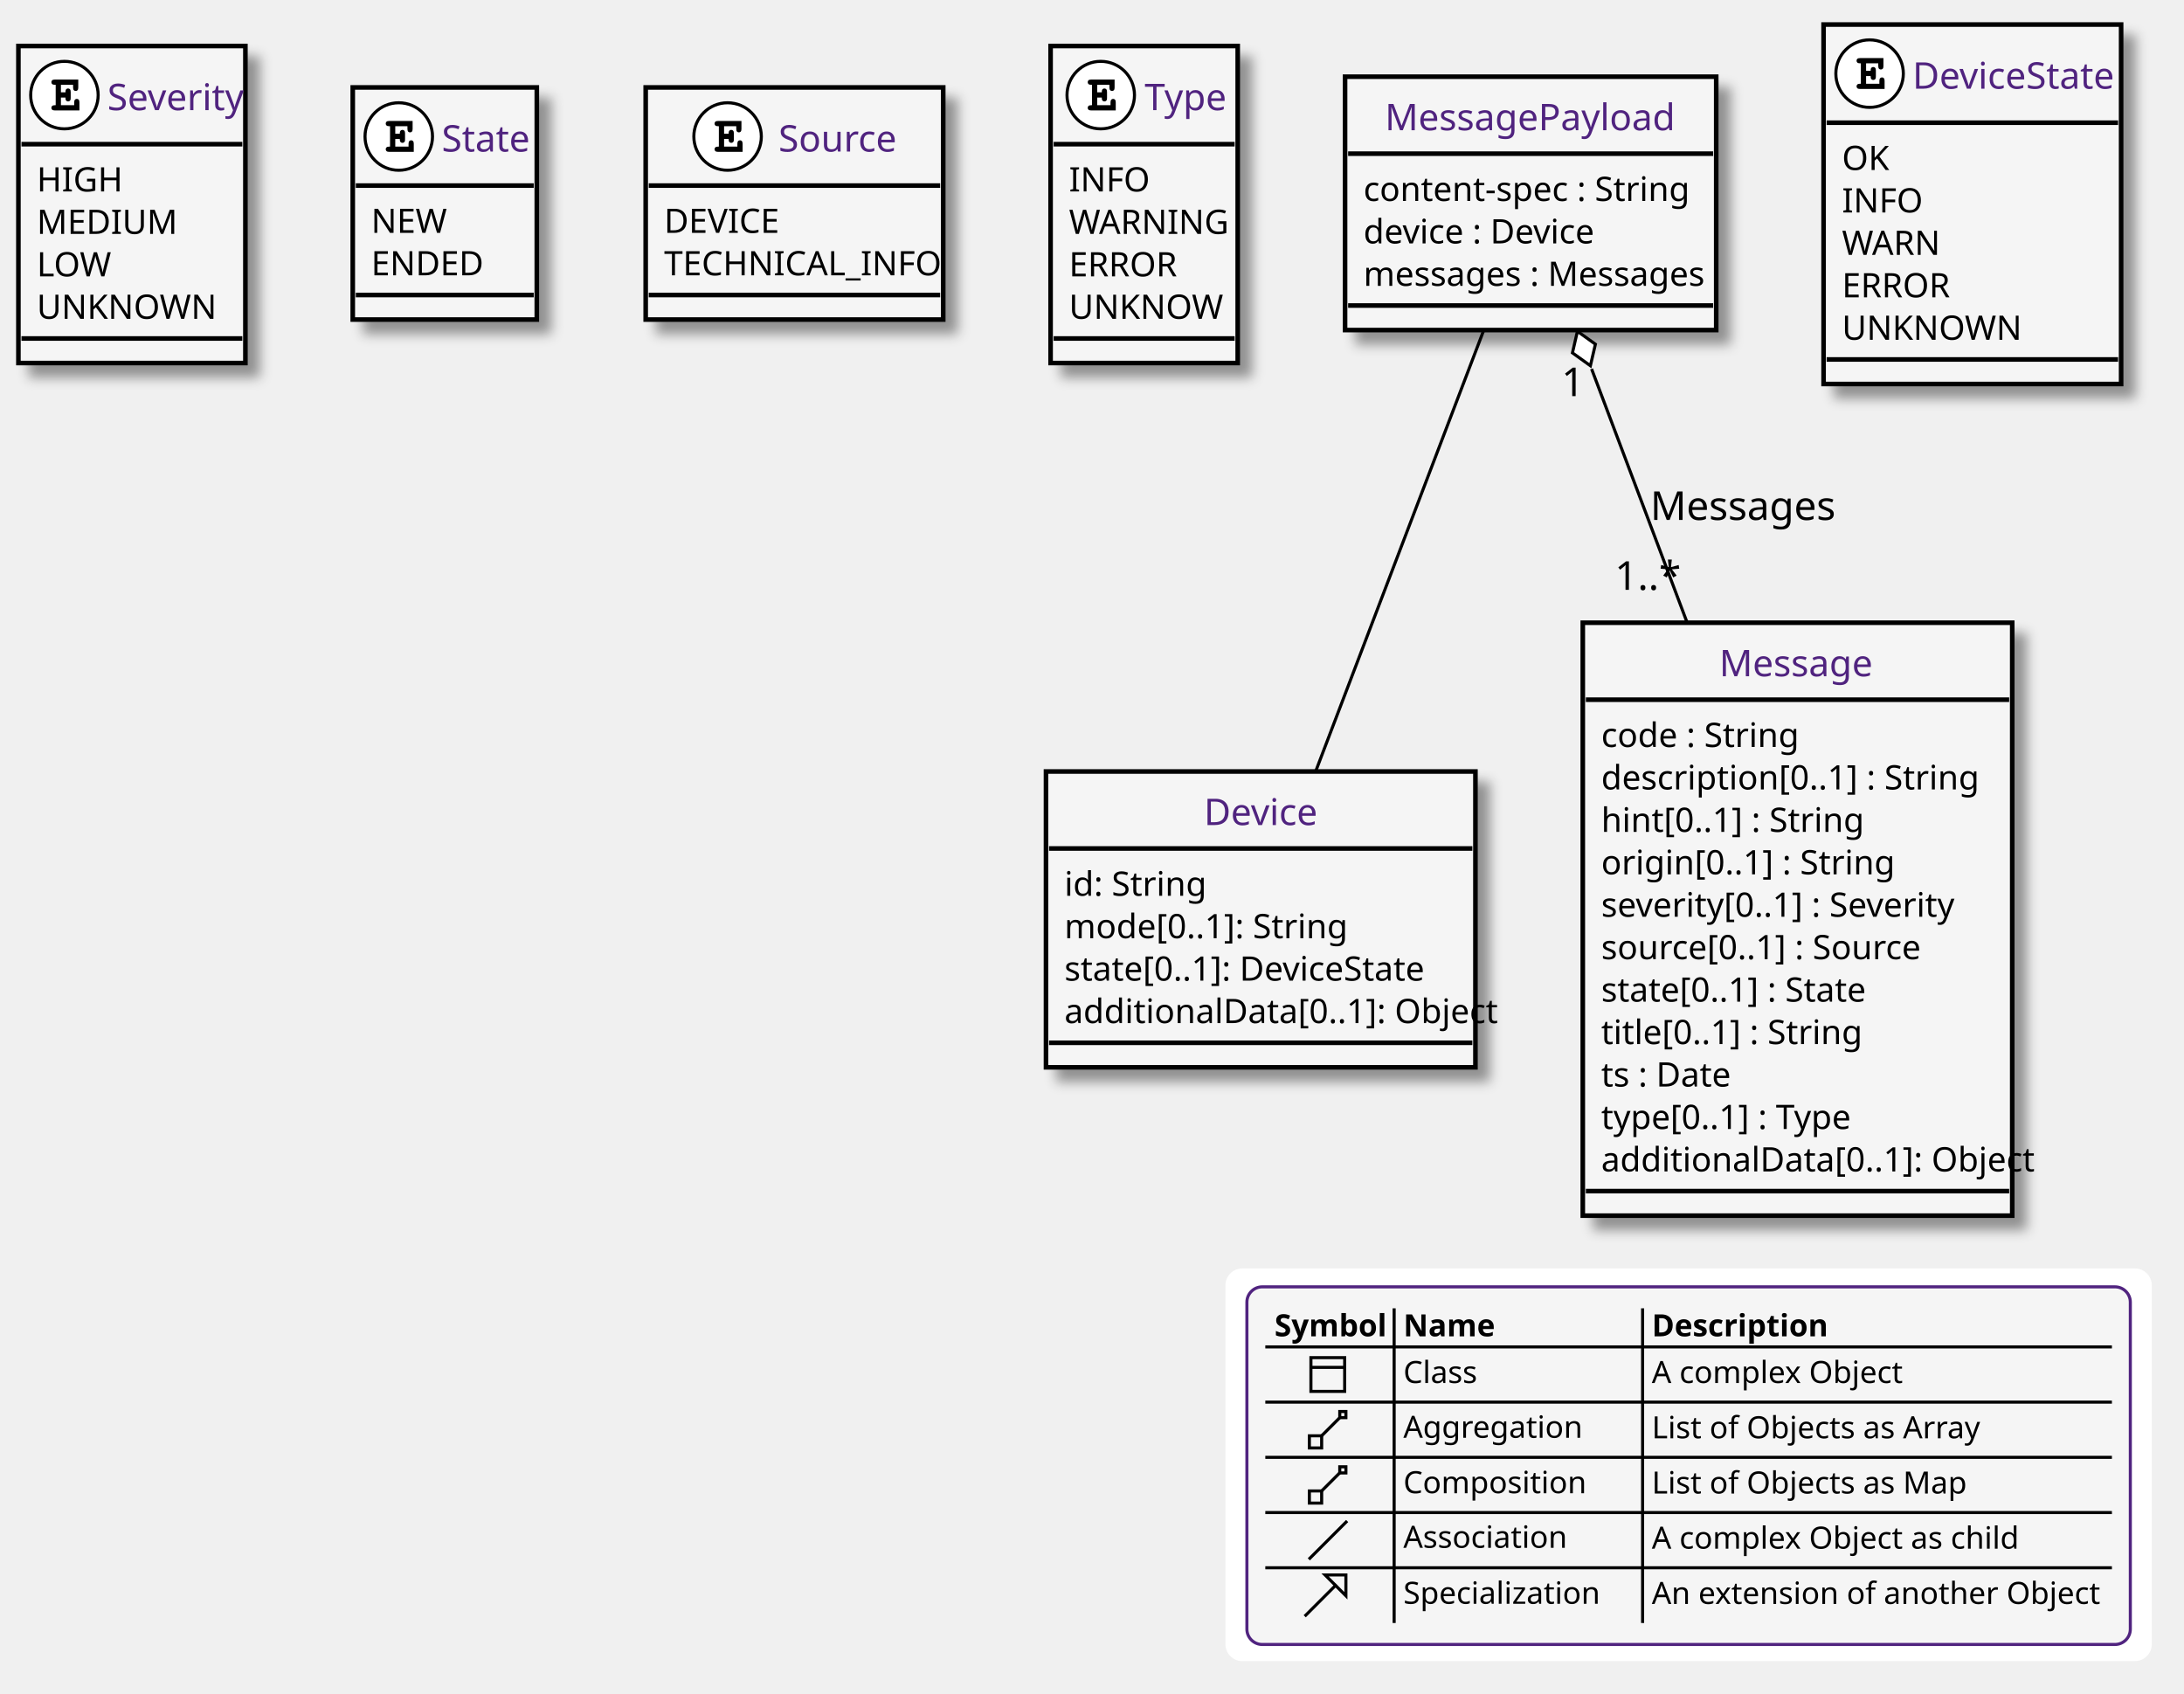
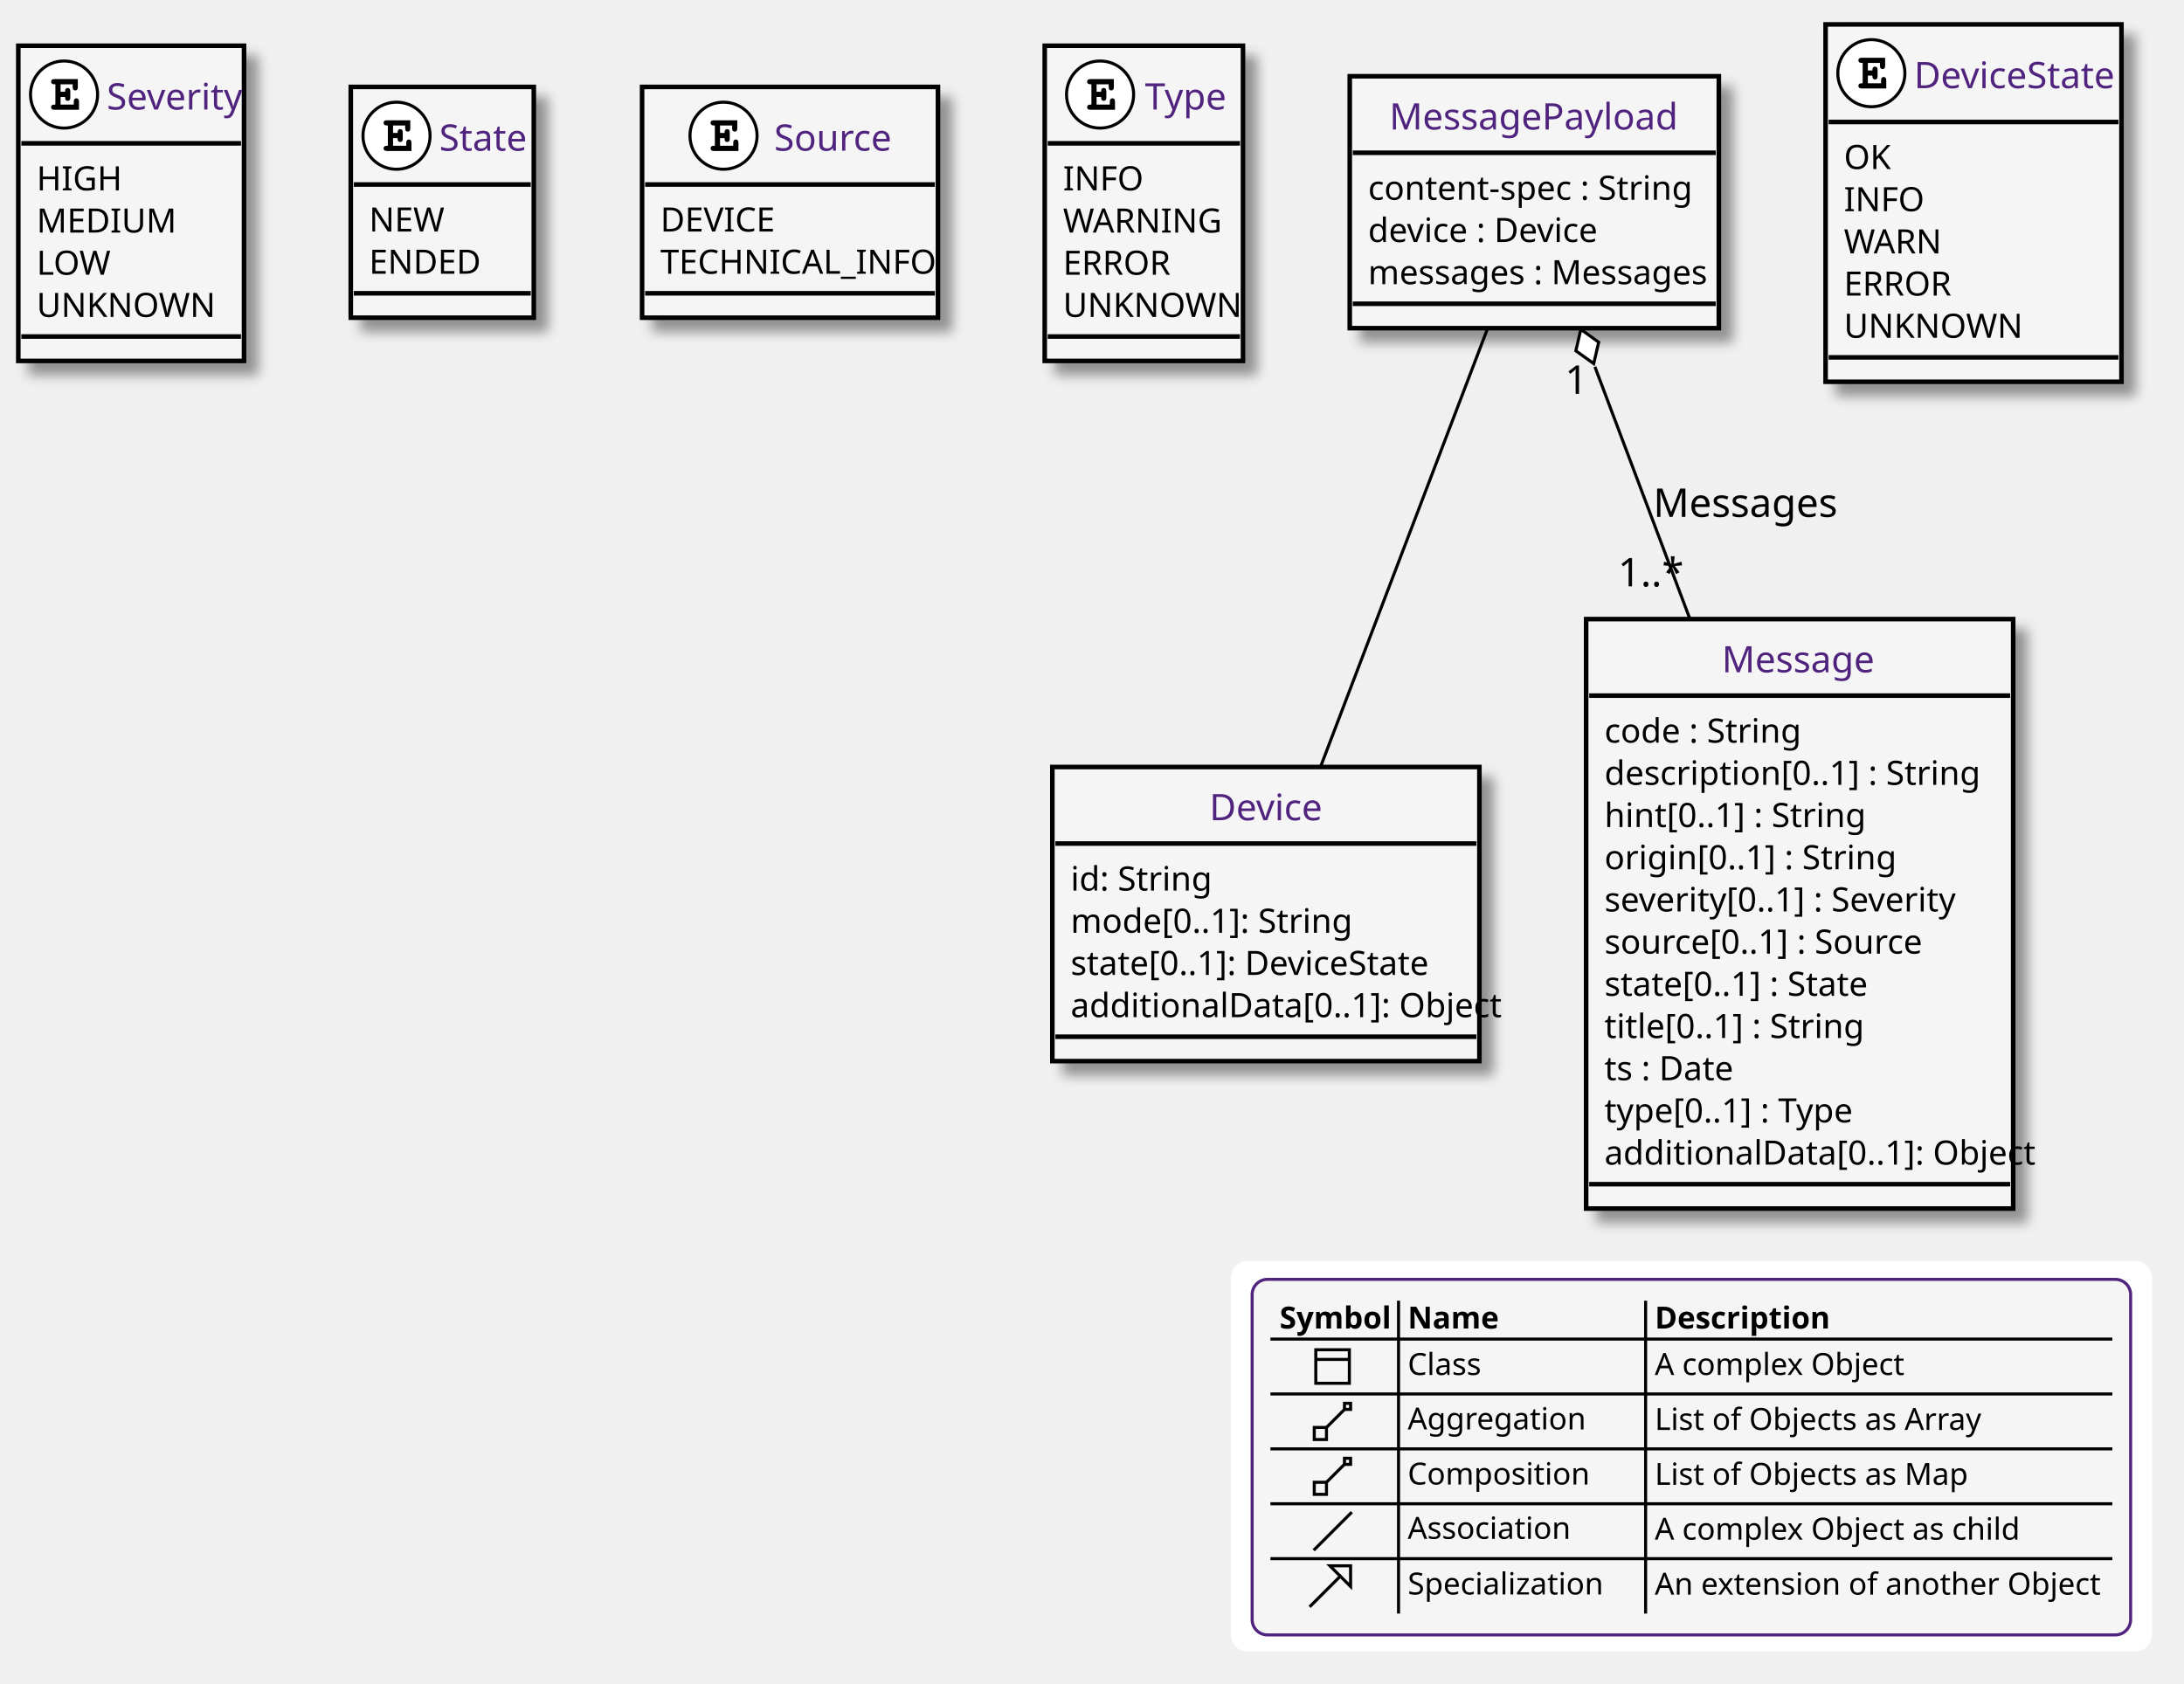
- <svg xmlns="http://www.w3.org/2000/svg" contentScriptType="application/ecmascript" contentStyleType="text/css" height="552px" preserveAspectRatio="none" style="width:712px;height:552px;" version="1.1" viewBox="0 0 712 552" width="712px" zoomAndPan="magnify">
+ <svg xmlns="http://www.w3.org/2000/svg" contentScriptType="application/ecmascript" contentStyleType="text/css" height="552px" preserveAspectRatio="none" style="width:716px;height:552px;" version="1.1" viewBox="0 0 716 552" width="716px" zoomAndPan="magnify">
  <defs>
-     <filter height="300%" id="f19v3ey3stxto6" width="300%" x="-1" y="-1">
+     <filter height="300%" id="favqp4oi5x2wy" width="300%" x="-1" y="-1">
      <feGaussianBlur result="blurOut" stdDeviation="2.0" />
      <feColorMatrix in="blurOut" result="blurOut2" type="matrix" values="0 0 0 0 0 0 0 0 0 0 0 0 0 0 0 0 0 0 .4 0" />
      <feOffset dx="4.0" dy="4.0" in="blurOut2" result="blurOut3" />
      <feBlend in="SourceGraphic" in2="blurOut3" mode="normal" />
    </filter>
  </defs>
  <g>
-     <rect fill="#F5F5F5" filter="url(#f19v3ey3stxto6)" height="96.438" id="Device" style="stroke: #000000; stroke-width: 1.5;" width="140" x="341" y="251.5" />
-     <text fill="#50237F" font-family="sans-serif" font-size="12" lengthAdjust="spacingAndGlyphs" textLength="37" x="392.5" y="268.957">Device</text>
-     <line style="stroke: #000000; stroke-width: 1.5;" x1="342" x2="480" y1="276.594" y2="276.594" />
-     <text fill="#000000" font-family="sans-serif" font-size="11" lengthAdjust="spacingAndGlyphs" textLength="42" x="347" y="292.013">id: String</text>
-     <text fill="#000000" font-family="sans-serif" font-size="11" lengthAdjust="spacingAndGlyphs" textLength="84" x="347" y="305.849">mode[0..1]: String</text>
-     <text fill="#000000" font-family="sans-serif" font-size="11" lengthAdjust="spacingAndGlyphs" textLength="112" x="347" y="319.685">state[0..1]: DeviceState</text>
-     <text fill="#000000" font-family="sans-serif" font-size="11" lengthAdjust="spacingAndGlyphs" textLength="128" x="347" y="333.521">additionalData[0..1]: Object</text>
-     <line style="stroke: #000000; stroke-width: 1.5;" x1="342" x2="480" y1="339.938" y2="339.938" />
-     <rect fill="#F5F5F5" filter="url(#f19v3ey3stxto6)" height="117.18" id="DeviceState" style="stroke: #000000; stroke-width: 1.5;" width="97" x="594.5" y="8" />
-     <ellipse cx="609.5" cy="24" fill="#FFFFFF" rx="11" ry="11" style="stroke: #000000; stroke-width: 1.0;" />
-     <path d="M608.359,24.797 L608.359,27.297 L612.688,27.297 L612.688,26.375 Q612.688,25.766 612.93,25.5 Q613.172,25.234 613.547,25.234 Q613.922,25.234 614.156,25.5 Q614.391,25.766 614.391,26.375 L614.391,29 L606.391,29 Q605.766,29 605.508,28.766 Q605.25,28.531 605.25,28.141 Q605.25,27.766 605.516,27.531 Q605.781,27.297 606.391,27.297 L606.656,27.297 L606.656,20.641 L606.391,20.641 Q605.766,20.641 605.508,20.406 Q605.25,20.172 605.25,19.781 Q605.25,19.406 605.508,19.172 Q605.766,18.938 606.391,18.938 L614.016,18.938 L614.016,21.531 Q614.016,22.141 613.789,22.398 Q613.562,22.656 613.172,22.656 Q612.797,22.656 612.562,22.398 Q612.328,22.141 612.328,21.531 L612.328,20.641 L608.359,20.641 L608.359,23.094 L609.844,23.094 Q609.844,22.438 609.969,22.25 Q610.234,21.844 610.703,21.844 Q611.078,21.844 611.312,22.102 Q611.547,22.359 611.547,22.969 L611.547,24.938 Q611.547,25.484 611.422,25.672 Q611.156,26.062 610.703,26.062 Q610.234,26.062 609.969,25.656 Q609.844,25.469 609.844,24.797 L608.359,24.797 Z " />
-     <text fill="#50237F" font-family="sans-serif" font-size="12" lengthAdjust="spacingAndGlyphs" textLength="65" x="623.5" y="28.91">DeviceState</text>
-     <line style="stroke: #000000; stroke-width: 1.5;" x1="595.5" x2="690.5" y1="40" y2="40" />
-     <text fill="#000000" font-family="sans-serif" font-size="11" lengthAdjust="spacingAndGlyphs" textLength="15" x="600.5" y="55.419">OK</text>
-     <text fill="#000000" font-family="sans-serif" font-size="11" lengthAdjust="spacingAndGlyphs" textLength="23" x="600.5" y="69.255">INFO</text>
-     <text fill="#000000" font-family="sans-serif" font-size="11" lengthAdjust="spacingAndGlyphs" textLength="32" x="600.5" y="83.091">WARN</text>
-     <text fill="#000000" font-family="sans-serif" font-size="11" lengthAdjust="spacingAndGlyphs" textLength="35" x="600.5" y="96.927">ERROR</text>
-     <text fill="#000000" font-family="sans-serif" font-size="11" lengthAdjust="spacingAndGlyphs" textLength="53" x="600.5" y="110.763">UNKNOWN</text>
-     <line style="stroke: #000000; stroke-width: 1.5;" x1="595.5" x2="690.5" y1="117.18" y2="117.18" />
-     <rect fill="#F5F5F5" filter="url(#f19v3ey3stxto6)" height="82.602" id="MessagePayload" style="stroke: #000000; stroke-width: 1.5;" width="121" x="438.5" y="25" />
-     <text fill="#50237F" font-family="sans-serif" font-size="12" lengthAdjust="spacingAndGlyphs" textLength="95" x="451.5" y="42.457">MessagePayload</text>
-     <line style="stroke: #000000; stroke-width: 1.5;" x1="439.5" x2="558.5" y1="50.094" y2="50.094" />
-     <text fill="#000000" font-family="sans-serif" font-size="11" lengthAdjust="spacingAndGlyphs" textLength="101" x="444.5" y="65.513">content-spec : String</text>
-     <text fill="#000000" font-family="sans-serif" font-size="11" lengthAdjust="spacingAndGlyphs" textLength="74" x="444.5" y="79.349">device : Device</text>
-     <text fill="#000000" font-family="sans-serif" font-size="11" lengthAdjust="spacingAndGlyphs" textLength="109" x="444.5" y="93.185">messages : Messages</text>
-     <line style="stroke: #000000; stroke-width: 1.5;" x1="439.5" x2="558.5" y1="99.602" y2="99.602" />
-     <rect fill="#F5F5F5" filter="url(#f19v3ey3stxto6)" height="193.289" id="Message" style="stroke: #000000; stroke-width: 1.5;" width="140" x="516" y="203" />
-     <text fill="#50237F" font-family="sans-serif" font-size="12" lengthAdjust="spacingAndGlyphs" textLength="51" x="560.5" y="220.457">Message</text>
-     <line style="stroke: #000000; stroke-width: 1.5;" x1="517" x2="655" y1="228.094" y2="228.094" />
-     <text fill="#000000" font-family="sans-serif" font-size="11" lengthAdjust="spacingAndGlyphs" textLength="61" x="522" y="243.513">code : String</text>
-     <text fill="#000000" font-family="sans-serif" font-size="11" lengthAdjust="spacingAndGlyphs" textLength="114" x="522" y="257.349">description[0..1] : String</text>
-     <text fill="#000000" font-family="sans-serif" font-size="11" lengthAdjust="spacingAndGlyphs" textLength="78" x="522" y="271.185">hint[0..1] : String</text>
-     <text fill="#000000" font-family="sans-serif" font-size="11" lengthAdjust="spacingAndGlyphs" textLength="87" x="522" y="285.021">origin[0..1] : String</text>
-     <text fill="#000000" font-family="sans-serif" font-size="11" lengthAdjust="spacingAndGlyphs" textLength="112" x="522" y="298.856">severity[0..1] : Severity</text>
-     <text fill="#000000" font-family="sans-serif" font-size="11" lengthAdjust="spacingAndGlyphs" textLength="102" x="522" y="312.692">source[0..1] : Source</text>
-     <text fill="#000000" font-family="sans-serif" font-size="11" lengthAdjust="spacingAndGlyphs" textLength="82" x="522" y="326.528">state[0..1] : State</text>
-     <text fill="#000000" font-family="sans-serif" font-size="11" lengthAdjust="spacingAndGlyphs" textLength="77" x="522" y="340.364">title[0..1] : String</text>
-     <text fill="#000000" font-family="sans-serif" font-size="11" lengthAdjust="spacingAndGlyphs" textLength="40" x="522" y="354.2">ts : Date</text>
-     <text fill="#000000" font-family="sans-serif" font-size="11" lengthAdjust="spacingAndGlyphs" textLength="78" x="522" y="368.036">type[0..1] : Type</text>
-     <text fill="#000000" font-family="sans-serif" font-size="11" lengthAdjust="spacingAndGlyphs" textLength="128" x="522" y="381.872">additionalData[0..1]: Object</text>
-     <line style="stroke: #000000; stroke-width: 1.5;" x1="517" x2="655" y1="388.289" y2="388.289" />
-     <rect fill="#F5F5F5" filter="url(#f19v3ey3stxto6)" height="103.344" id="Severity" style="stroke: #000000; stroke-width: 1.5;" width="74" x="6" y="15" />
+     <rect fill="#F5F5F5" filter="url(#favqp4oi5x2wy)" height="96.438" id="Device" style="stroke: #000000; stroke-width: 1.5;" width="140" x="345" y="251.5" />
+     <text fill="#50237F" font-family="sans-serif" font-size="12" lengthAdjust="spacingAndGlyphs" textLength="37" x="396.5" y="268.957">Device</text>
+     <line style="stroke: #000000; stroke-width: 1.5;" x1="346" x2="484" y1="276.594" y2="276.594" />
+     <text fill="#000000" font-family="sans-serif" font-size="11" lengthAdjust="spacingAndGlyphs" textLength="42" x="351" y="292.013">id: String</text>
+     <text fill="#000000" font-family="sans-serif" font-size="11" lengthAdjust="spacingAndGlyphs" textLength="84" x="351" y="305.849">mode[0..1]: String</text>
+     <text fill="#000000" font-family="sans-serif" font-size="11" lengthAdjust="spacingAndGlyphs" textLength="112" x="351" y="319.685">state[0..1]: DeviceState</text>
+     <text fill="#000000" font-family="sans-serif" font-size="11" lengthAdjust="spacingAndGlyphs" textLength="128" x="351" y="333.521">additionalData[0..1]: Object</text>
+     <line style="stroke: #000000; stroke-width: 1.5;" x1="346" x2="484" y1="339.938" y2="339.938" />
+     <rect fill="#F5F5F5" filter="url(#favqp4oi5x2wy)" height="117.18" id="DeviceState" style="stroke: #000000; stroke-width: 1.5;" width="97" x="598.5" y="8" />
+     <ellipse cx="613.5" cy="24" fill="#FFFFFF" rx="11" ry="11" style="stroke: #000000; stroke-width: 1.0;" />
+     <path d="M612.359,24.797 L612.359,27.297 L616.688,27.297 L616.688,26.375 Q616.688,25.766 616.93,25.5 Q617.172,25.234 617.547,25.234 Q617.922,25.234 618.156,25.5 Q618.391,25.766 618.391,26.375 L618.391,29 L610.391,29 Q609.766,29 609.508,28.766 Q609.25,28.531 609.25,28.141 Q609.25,27.766 609.516,27.531 Q609.781,27.297 610.391,27.297 L610.656,27.297 L610.656,20.641 L610.391,20.641 Q609.766,20.641 609.508,20.406 Q609.25,20.172 609.25,19.781 Q609.25,19.406 609.508,19.172 Q609.766,18.938 610.391,18.938 L618.016,18.938 L618.016,21.531 Q618.016,22.141 617.789,22.398 Q617.562,22.656 617.172,22.656 Q616.797,22.656 616.562,22.398 Q616.328,22.141 616.328,21.531 L616.328,20.641 L612.359,20.641 L612.359,23.094 L613.844,23.094 Q613.844,22.438 613.969,22.25 Q614.234,21.844 614.703,21.844 Q615.078,21.844 615.312,22.102 Q615.547,22.359 615.547,22.969 L615.547,24.938 Q615.547,25.484 615.422,25.672 Q615.156,26.062 614.703,26.062 Q614.234,26.062 613.969,25.656 Q613.844,25.469 613.844,24.797 L612.359,24.797 Z " />
+     <text fill="#50237F" font-family="sans-serif" font-size="12" lengthAdjust="spacingAndGlyphs" textLength="65" x="627.5" y="28.91">DeviceState</text>
+     <line style="stroke: #000000; stroke-width: 1.5;" x1="599.5" x2="694.5" y1="40" y2="40" />
+     <text fill="#000000" font-family="sans-serif" font-size="11" lengthAdjust="spacingAndGlyphs" textLength="15" x="604.5" y="55.419">OK</text>
+     <text fill="#000000" font-family="sans-serif" font-size="11" lengthAdjust="spacingAndGlyphs" textLength="23" x="604.5" y="69.255">INFO</text>
+     <text fill="#000000" font-family="sans-serif" font-size="11" lengthAdjust="spacingAndGlyphs" textLength="32" x="604.5" y="83.091">WARN</text>
+     <text fill="#000000" font-family="sans-serif" font-size="11" lengthAdjust="spacingAndGlyphs" textLength="35" x="604.5" y="96.927">ERROR</text>
+     <text fill="#000000" font-family="sans-serif" font-size="11" lengthAdjust="spacingAndGlyphs" textLength="53" x="604.5" y="110.763">UNKNOWN</text>
+     <line style="stroke: #000000; stroke-width: 1.5;" x1="599.5" x2="694.5" y1="117.18" y2="117.18" />
+     <rect fill="#F5F5F5" filter="url(#favqp4oi5x2wy)" height="82.602" id="MessagePayload" style="stroke: #000000; stroke-width: 1.5;" width="121" x="442.5" y="25" />
+     <text fill="#50237F" font-family="sans-serif" font-size="12" lengthAdjust="spacingAndGlyphs" textLength="95" x="455.5" y="42.457">MessagePayload</text>
+     <line style="stroke: #000000; stroke-width: 1.5;" x1="443.5" x2="562.5" y1="50.094" y2="50.094" />
+     <text fill="#000000" font-family="sans-serif" font-size="11" lengthAdjust="spacingAndGlyphs" textLength="101" x="448.5" y="65.513">content-spec : String</text>
+     <text fill="#000000" font-family="sans-serif" font-size="11" lengthAdjust="spacingAndGlyphs" textLength="74" x="448.5" y="79.349">device : Device</text>
+     <text fill="#000000" font-family="sans-serif" font-size="11" lengthAdjust="spacingAndGlyphs" textLength="109" x="448.5" y="93.185">messages : Messages</text>
+     <line style="stroke: #000000; stroke-width: 1.5;" x1="443.5" x2="562.5" y1="99.602" y2="99.602" />
+     <rect fill="#F5F5F5" filter="url(#favqp4oi5x2wy)" height="193.289" id="Message" style="stroke: #000000; stroke-width: 1.5;" width="140" x="520" y="203" />
+     <text fill="#50237F" font-family="sans-serif" font-size="12" lengthAdjust="spacingAndGlyphs" textLength="51" x="564.5" y="220.457">Message</text>
+     <line style="stroke: #000000; stroke-width: 1.5;" x1="521" x2="659" y1="228.094" y2="228.094" />
+     <text fill="#000000" font-family="sans-serif" font-size="11" lengthAdjust="spacingAndGlyphs" textLength="61" x="526" y="243.513">code : String</text>
+     <text fill="#000000" font-family="sans-serif" font-size="11" lengthAdjust="spacingAndGlyphs" textLength="114" x="526" y="257.349">description[0..1] : String</text>
+     <text fill="#000000" font-family="sans-serif" font-size="11" lengthAdjust="spacingAndGlyphs" textLength="78" x="526" y="271.185">hint[0..1] : String</text>
+     <text fill="#000000" font-family="sans-serif" font-size="11" lengthAdjust="spacingAndGlyphs" textLength="87" x="526" y="285.021">origin[0..1] : String</text>
+     <text fill="#000000" font-family="sans-serif" font-size="11" lengthAdjust="spacingAndGlyphs" textLength="112" x="526" y="298.856">severity[0..1] : Severity</text>
+     <text fill="#000000" font-family="sans-serif" font-size="11" lengthAdjust="spacingAndGlyphs" textLength="102" x="526" y="312.692">source[0..1] : Source</text>
+     <text fill="#000000" font-family="sans-serif" font-size="11" lengthAdjust="spacingAndGlyphs" textLength="82" x="526" y="326.528">state[0..1] : State</text>
+     <text fill="#000000" font-family="sans-serif" font-size="11" lengthAdjust="spacingAndGlyphs" textLength="77" x="526" y="340.364">title[0..1] : String</text>
+     <text fill="#000000" font-family="sans-serif" font-size="11" lengthAdjust="spacingAndGlyphs" textLength="40" x="526" y="354.2">ts : Date</text>
+     <text fill="#000000" font-family="sans-serif" font-size="11" lengthAdjust="spacingAndGlyphs" textLength="78" x="526" y="368.036">type[0..1] : Type</text>
+     <text fill="#000000" font-family="sans-serif" font-size="11" lengthAdjust="spacingAndGlyphs" textLength="128" x="526" y="381.872">additionalData[0..1]: Object</text>
+     <line style="stroke: #000000; stroke-width: 1.5;" x1="521" x2="659" y1="388.289" y2="388.289" />
+     <rect fill="#F5F5F5" filter="url(#favqp4oi5x2wy)" height="103.344" id="Severity" style="stroke: #000000; stroke-width: 1.5;" width="74" x="6" y="15" />
    <ellipse cx="21" cy="31" fill="#FFFFFF" rx="11" ry="11" style="stroke: #000000; stroke-width: 1.0;" />
    <path d="M19.859,31.797 L19.859,34.297 L24.188,34.297 L24.188,33.375 Q24.188,32.766 24.43,32.5 Q24.672,32.234 25.047,32.234 Q25.422,32.234 25.656,32.5 Q25.891,32.766 25.891,33.375 L25.891,36 L17.891,36 Q17.266,36 17.008,35.766 Q16.75,35.531 16.75,35.141 Q16.75,34.766 17.016,34.531 Q17.281,34.297 17.891,34.297 L18.156,34.297 L18.156,27.641 L17.891,27.641 Q17.266,27.641 17.008,27.406 Q16.75,27.172 16.75,26.781 Q16.75,26.406 17.008,26.172 Q17.266,25.938 17.891,25.938 L25.516,25.938 L25.516,28.531 Q25.516,29.141 25.289,29.398 Q25.062,29.656 24.672,29.656 Q24.297,29.656 24.062,29.398 Q23.828,29.141 23.828,28.531 L23.828,27.641 L19.859,27.641 L19.859,30.094 L21.344,30.094 Q21.344,29.438 21.469,29.25 Q21.734,28.844 22.203,28.844 Q22.578,28.844 22.812,29.102 Q23.047,29.359 23.047,29.969 L23.047,31.938 Q23.047,32.484 22.922,32.672 Q22.656,33.062 22.203,33.062 Q21.734,33.062 21.469,32.656 Q21.344,32.469 21.344,31.797 L19.859,31.797 Z " />
    <text fill="#50237F" font-family="sans-serif" font-size="12" lengthAdjust="spacingAndGlyphs" textLength="42" x="35" y="35.91">Severity</text>
    <line style="stroke: #000000; stroke-width: 1.5;" x1="7" x2="79" y1="47" y2="47" />
    <text fill="#000000" font-family="sans-serif" font-size="11" lengthAdjust="spacingAndGlyphs" textLength="24" x="12" y="62.419">HIGH</text>
    <text fill="#000000" font-family="sans-serif" font-size="11" lengthAdjust="spacingAndGlyphs" textLength="38" x="12" y="76.255">MEDIUM</text>
    <text fill="#000000" font-family="sans-serif" font-size="11" lengthAdjust="spacingAndGlyphs" textLength="24" x="12" y="90.091">LOW</text>
    <text fill="#000000" font-family="sans-serif" font-size="11" lengthAdjust="spacingAndGlyphs" textLength="53" x="12" y="103.927">UNKNOWN</text>
    <line style="stroke: #000000; stroke-width: 1.5;" x1="7" x2="79" y1="110.344" y2="110.344" />
-     <rect fill="#F5F5F5" filter="url(#f19v3ey3stxto6)" height="75.672" id="State" style="stroke: #000000; stroke-width: 1.5;" width="60" x="115" y="28.5" />
+     <rect fill="#F5F5F5" filter="url(#favqp4oi5x2wy)" height="75.672" id="State" style="stroke: #000000; stroke-width: 1.5;" width="60" x="115" y="28.5" />
    <ellipse cx="130" cy="44.5" fill="#FFFFFF" rx="11" ry="11" style="stroke: #000000; stroke-width: 1.0;" />
    <path d="M128.859,45.297 L128.859,47.797 L133.188,47.797 L133.188,46.875 Q133.188,46.266 133.43,46 Q133.672,45.734 134.047,45.734 Q134.422,45.734 134.656,46 Q134.891,46.266 134.891,46.875 L134.891,49.5 L126.891,49.5 Q126.266,49.5 126.008,49.266 Q125.75,49.031 125.75,48.641 Q125.75,48.266 126.016,48.031 Q126.281,47.797 126.891,47.797 L127.156,47.797 L127.156,41.141 L126.891,41.141 Q126.266,41.141 126.008,40.906 Q125.75,40.672 125.75,40.281 Q125.75,39.906 126.008,39.672 Q126.266,39.438 126.891,39.438 L134.516,39.438 L134.516,42.031 Q134.516,42.641 134.289,42.898 Q134.062,43.156 133.672,43.156 Q133.297,43.156 133.062,42.898 Q132.828,42.641 132.828,42.031 L132.828,41.141 L128.859,41.141 L128.859,43.594 L130.344,43.594 Q130.344,42.938 130.469,42.75 Q130.734,42.344 131.203,42.344 Q131.578,42.344 131.812,42.602 Q132.047,42.859 132.047,43.469 L132.047,45.438 Q132.047,45.984 131.922,46.172 Q131.656,46.562 131.203,46.562 Q130.734,46.562 130.469,46.156 Q130.344,45.969 130.344,45.297 L128.859,45.297 Z " />
    <text fill="#50237F" font-family="sans-serif" font-size="12" lengthAdjust="spacingAndGlyphs" textLength="28" x="144" y="49.41">State</text>
    <line style="stroke: #000000; stroke-width: 1.5;" x1="116" x2="174" y1="60.5" y2="60.5" />
    <text fill="#000000" font-family="sans-serif" font-size="11" lengthAdjust="spacingAndGlyphs" textLength="23" x="121" y="75.919">NEW</text>
    <text fill="#000000" font-family="sans-serif" font-size="11" lengthAdjust="spacingAndGlyphs" textLength="33" x="121" y="89.755">ENDED</text>
    <line style="stroke: #000000; stroke-width: 1.5;" x1="116" x2="174" y1="96.172" y2="96.172" />
-     <rect fill="#F5F5F5" filter="url(#f19v3ey3stxto6)" height="75.672" id="Source" style="stroke: #000000; stroke-width: 1.5;" width="97" x="210.5" y="28.5" />
+     <rect fill="#F5F5F5" filter="url(#favqp4oi5x2wy)" height="75.672" id="Source" style="stroke: #000000; stroke-width: 1.5;" width="97" x="210.5" y="28.5" />
    <ellipse cx="237.2" cy="44.5" fill="#FFFFFF" rx="11" ry="11" style="stroke: #000000; stroke-width: 1.0;" />
    <path d="M236.059,45.297 L236.059,47.797 L240.387,47.797 L240.387,46.875 Q240.387,46.266 240.63,46 Q240.872,45.734 241.247,45.734 Q241.622,45.734 241.856,46 Q242.091,46.266 242.091,46.875 L242.091,49.5 L234.091,49.5 Q233.466,49.5 233.208,49.266 Q232.95,49.031 232.95,48.641 Q232.95,48.266 233.216,48.031 Q233.481,47.797 234.091,47.797 L234.356,47.797 L234.356,41.141 L234.091,41.141 Q233.466,41.141 233.208,40.906 Q232.95,40.672 232.95,40.281 Q232.95,39.906 233.208,39.672 Q233.466,39.438 234.091,39.438 L241.716,39.438 L241.716,42.031 Q241.716,42.641 241.489,42.898 Q241.262,43.156 240.872,43.156 Q240.497,43.156 240.262,42.898 Q240.028,42.641 240.028,42.031 L240.028,41.141 L236.059,41.141 L236.059,43.594 L237.544,43.594 Q237.544,42.938 237.669,42.75 Q237.934,42.344 238.403,42.344 Q238.778,42.344 239.012,42.602 Q239.247,42.859 239.247,43.469 L239.247,45.438 Q239.247,45.984 239.122,46.172 Q238.856,46.562 238.403,46.562 Q237.934,46.562 237.669,46.156 Q237.544,45.969 237.544,45.297 L236.059,45.297 Z " />
    <text fill="#50237F" font-family="sans-serif" font-size="12" lengthAdjust="spacingAndGlyphs" textLength="39" x="253.8" y="49.41">Source</text>
    <line style="stroke: #000000; stroke-width: 1.5;" x1="211.5" x2="306.5" y1="60.5" y2="60.5" />
    <text fill="#000000" font-family="sans-serif" font-size="11" lengthAdjust="spacingAndGlyphs" textLength="36" x="216.5" y="75.919">DEVICE</text>
    <text fill="#000000" font-family="sans-serif" font-size="11" lengthAdjust="spacingAndGlyphs" textLength="85" x="216.5" y="89.755">TECHNICAL_INFO</text>
    <line style="stroke: #000000; stroke-width: 1.5;" x1="211.5" x2="306.5" y1="96.172" y2="96.172" />
-     <rect fill="#F5F5F5" filter="url(#f19v3ey3stxto6)" height="103.344" id="Type" style="stroke: #000000; stroke-width: 1.5;" width="61" x="342.5" y="15" />
-     <ellipse cx="358.85" cy="31" fill="#FFFFFF" rx="11" ry="11" style="stroke: #000000; stroke-width: 1.0;" />
-     <path d="M357.709,31.797 L357.709,34.297 L362.038,34.297 L362.038,33.375 Q362.038,32.766 362.28,32.5 Q362.522,32.234 362.897,32.234 Q363.272,32.234 363.506,32.5 Q363.741,32.766 363.741,33.375 L363.741,36 L355.741,36 Q355.116,36 354.858,35.766 Q354.6,35.531 354.6,35.141 Q354.6,34.766 354.866,34.531 Q355.131,34.297 355.741,34.297 L356.006,34.297 L356.006,27.641 L355.741,27.641 Q355.116,27.641 354.858,27.406 Q354.6,27.172 354.6,26.781 Q354.6,26.406 354.858,26.172 Q355.116,25.938 355.741,25.938 L363.366,25.938 L363.366,28.531 Q363.366,29.141 363.139,29.398 Q362.913,29.656 362.522,29.656 Q362.147,29.656 361.913,29.398 Q361.678,29.141 361.678,28.531 L361.678,27.641 L357.709,27.641 L357.709,30.094 L359.194,30.094 Q359.194,29.438 359.319,29.25 Q359.584,28.844 360.053,28.844 Q360.428,28.844 360.663,29.102 Q360.897,29.359 360.897,29.969 L360.897,31.938 Q360.897,32.484 360.772,32.672 Q360.506,33.062 360.053,33.062 Q359.584,33.062 359.319,32.656 Q359.194,32.469 359.194,31.797 L357.709,31.797 Z " />
-     <text fill="#50237F" font-family="sans-serif" font-size="12" lengthAdjust="spacingAndGlyphs" textLength="26" x="373.15" y="35.91">Type</text>
-     <line style="stroke: #000000; stroke-width: 1.5;" x1="343.5" x2="402.5" y1="47" y2="47" />
+     <rect fill="#F5F5F5" filter="url(#favqp4oi5x2wy)" height="103.344" id="Type" style="stroke: #000000; stroke-width: 1.5;" width="65" x="342.5" y="15" />
+     <ellipse cx="360.65" cy="31" fill="#FFFFFF" rx="11" ry="11" style="stroke: #000000; stroke-width: 1.0;" />
+     <path d="M359.509,31.797 L359.509,34.297 L363.837,34.297 L363.837,33.375 Q363.837,32.766 364.08,32.5 Q364.322,32.234 364.697,32.234 Q365.072,32.234 365.306,32.5 Q365.541,32.766 365.541,33.375 L365.541,36 L357.541,36 Q356.916,36 356.658,35.766 Q356.4,35.531 356.4,35.141 Q356.4,34.766 356.666,34.531 Q356.931,34.297 357.541,34.297 L357.806,34.297 L357.806,27.641 L357.541,27.641 Q356.916,27.641 356.658,27.406 Q356.4,27.172 356.4,26.781 Q356.4,26.406 356.658,26.172 Q356.916,25.938 357.541,25.938 L365.166,25.938 L365.166,28.531 Q365.166,29.141 364.939,29.398 Q364.712,29.656 364.322,29.656 Q363.947,29.656 363.712,29.398 Q363.478,29.141 363.478,28.531 L363.478,27.641 L359.509,27.641 L359.509,30.094 L360.994,30.094 Q360.994,29.438 361.119,29.25 Q361.384,28.844 361.853,28.844 Q362.228,28.844 362.462,29.102 Q362.697,29.359 362.697,29.969 L362.697,31.938 Q362.697,32.484 362.572,32.672 Q362.306,33.062 361.853,33.062 Q361.384,33.062 361.119,32.656 Q360.994,32.469 360.994,31.797 L359.509,31.797 Z " />
+     <text fill="#50237F" font-family="sans-serif" font-size="12" lengthAdjust="spacingAndGlyphs" textLength="26" x="375.35" y="35.91">Type</text>
+     <line style="stroke: #000000; stroke-width: 1.5;" x1="343.5" x2="406.5" y1="47" y2="47" />
    <text fill="#000000" font-family="sans-serif" font-size="11" lengthAdjust="spacingAndGlyphs" textLength="23" x="348.5" y="62.419">INFO</text>
    <text fill="#000000" font-family="sans-serif" font-size="11" lengthAdjust="spacingAndGlyphs" textLength="49" x="348.5" y="76.255">WARNING</text>
    <text fill="#000000" font-family="sans-serif" font-size="11" lengthAdjust="spacingAndGlyphs" textLength="35" x="348.5" y="90.091">ERROR</text>
-     <text fill="#000000" font-family="sans-serif" font-size="11" lengthAdjust="spacingAndGlyphs" textLength="46" x="348.5" y="103.927">UNKNOW</text>
-     <line style="stroke: #000000; stroke-width: 1.5;" x1="343.5" x2="402.5" y1="110.344" y2="110.344" />
-     <path d="M483.571,108.001 C468.339,147.984 445.06,209.092 428.995,251.263 " fill="none" id="MessagePayload-Device" style="stroke: #000000; stroke-width: 1.0;" />
-     <path d="M518.872,120.264 C528.084,144.724 539.326,174.573 549.956,202.796 " fill="none" id="MessagePayload-Message" style="stroke: #000000; stroke-width: 1.0;" />
-     <polygon fill="#FFFFFF" points="514.254,108.001,512.625,115.026,518.483,119.231,520.112,112.206,514.254,108.001" style="stroke: #000000; stroke-width: 1.0;" />
-     <text fill="#000000" font-family="sans-serif" font-size="13" lengthAdjust="spacingAndGlyphs" textLength="60" x="538" y="169.495">Messages</text>
-     <text fill="#000000" font-family="sans-serif" font-size="13" lengthAdjust="spacingAndGlyphs" textLength="7" x="509.054" y="129.133">1</text>
-     <text fill="#000000" font-family="sans-serif" font-size="13" lengthAdjust="spacingAndGlyphs" textLength="20" x="526.431" y="192.277">1..*</text>
-     <rect fill="#FFFFFF" height="127" rx="5" ry="5" style="stroke: #FFFFFF; stroke-width: 1.0;" width="301" x="400" y="414" />
-     <svg x="406" y="419">
+     <text fill="#000000" font-family="sans-serif" font-size="11" lengthAdjust="spacingAndGlyphs" textLength="53" x="348.5" y="103.927">UNKNOWN</text>
+     <line style="stroke: #000000; stroke-width: 1.5;" x1="343.5" x2="406.5" y1="110.344" y2="110.344" />
+     <path d="M487.571,108.001 C472.339,147.984 449.06,209.092 432.995,251.263 " fill="none" id="MessagePayload-Device" style="stroke: #000000; stroke-width: 1.0;" />
+     <path d="M522.872,120.264 C532.084,144.724 543.326,174.573 553.956,202.796 " fill="none" id="MessagePayload-Message" style="stroke: #000000; stroke-width: 1.0;" />
+     <polygon fill="#FFFFFF" points="518.254,108.001,516.625,115.026,522.483,119.231,524.112,112.206,518.254,108.001" style="stroke: #000000; stroke-width: 1.0;" />
+     <text fill="#000000" font-family="sans-serif" font-size="13" lengthAdjust="spacingAndGlyphs" textLength="60" x="542" y="169.495">Messages</text>
+     <text fill="#000000" font-family="sans-serif" font-size="13" lengthAdjust="spacingAndGlyphs" textLength="7" x="513.054" y="129.133">1</text>
+     <text fill="#000000" font-family="sans-serif" font-size="13" lengthAdjust="spacingAndGlyphs" textLength="20" x="530.431" y="192.277">1..*</text>
+     <rect fill="#FFFFFF" height="127" rx="5" ry="5" style="stroke: #FFFFFF; stroke-width: 1.0;" width="301" x="404" y="414" />
+     <svg x="410" y="419">
      <rect x=".5" y=".5" width="288" height="116.58" rx="5" ry="5" fill="#f5f5f5" stroke="#50237f" />
      <text transform="translate(-504.5 -714.76)" x="514" y="731.381" fill="#000000" font-family="sans-serif" font-size="10px" font-weight="bold" lengthAdjust="spacingAndGlyphs" textLength="36">Symbol</text>
      <text transform="translate(-504.5 -714.76)" x="556" y="731.381" fill="#000000" font-family="sans-serif" font-size="10px" font-weight="bold" lengthAdjust="spacingAndGlyphs" textLength="28">Name</text>
      <text transform="translate(-504.5 -714.76)" x="637" y="731.381" fill="#000000" font-family="sans-serif" font-size="10px" font-weight="bold" lengthAdjust="spacingAndGlyphs" textLength="56">Description</text>
      <text transform="translate(-504.5,-713.5)" x="523" y="749.381" fill="#000000" font-family="sans-serif" font-size="10px" lengthAdjust="spacingAndGlyphs" textLength="0" />
      <text transform="translate(-504.5 -712.11)" x="556" y="743.959" fill="#000000" font-family="sans-serif" font-size="10px" lengthAdjust="spacingAndGlyphs" textLength="24">Class</text>
      <text transform="translate(-504.5 -712.11)" x="637" y="743.959" fill="#000000" font-family="sans-serif" font-size="10px" lengthAdjust="spacingAndGlyphs" textLength="86">A complex Object</text>
      <text transform="translate(-504.5,-713.5)" x="523" y="767.381" fill="#000000" font-family="sans-serif" font-size="10px" lengthAdjust="spacingAndGlyphs" textLength="0" />
      <text transform="translate(-504.5 -712.25)" x="556" y="761.959" fill="#000000" font-family="sans-serif" font-size="10px" lengthAdjust="spacingAndGlyphs" textLength="58">Aggregation</text>
      <text transform="translate(-504.5 -712.09)" x="637" y="761.959" fill="#000000" font-family="sans-serif" font-size="10px" lengthAdjust="spacingAndGlyphs" textLength="107">List of Objects as Array</text>
      <text transform="translate(-504.5,-713.5)" x="523" y="785.381" fill="#000000" font-family="sans-serif" font-size="10px" lengthAdjust="spacingAndGlyphs" textLength="0" />
      <text transform="translate(-504.5 -712.19)" x="556" y="779.959" fill="#000000" font-family="sans-serif" font-size="10px" lengthAdjust="spacingAndGlyphs" textLength="59">Composition</text>
      <text transform="translate(-504.5 -712.09)" x="637" y="779.959" fill="#000000" font-family="sans-serif" font-size="10px" lengthAdjust="spacingAndGlyphs" textLength="104">List of Objects as Map</text>
      <text transform="translate(-504.5,-713.5)" x="523" y="803.381" fill="#000000" font-family="sans-serif" font-size="10px" lengthAdjust="spacingAndGlyphs" textLength="0" />
      <text transform="translate(-504.5 -712.39)" x="556" y="797.959" fill="#000000" font-family="sans-serif" font-size="10px" lengthAdjust="spacingAndGlyphs" textLength="54">Association</text>
      <text transform="translate(-504.5 -712.11)" x="637" y="797.959" fill="#000000" font-family="sans-serif" font-size="10px" lengthAdjust="spacingAndGlyphs" textLength="126">A complex Object as child</text>
      <text transform="translate(-504.5,-713.5)" x="523" y="821.381" fill="#000000" font-family="sans-serif" font-size="10px" lengthAdjust="spacingAndGlyphs" textLength="0" />
      <text transform="translate(-504.5 -712.14)" x="556" y="815.959" fill="#000000" font-family="sans-serif" font-size="10px" lengthAdjust="spacingAndGlyphs" textLength="69">Specialization</text>
      <text transform="translate(-504.5 -712.09)" x="637" y="815.959" fill="#000000" font-family="sans-serif" font-size="10px" lengthAdjust="spacingAndGlyphs" textLength="147">An extension of another Object</text>
      <line x1="6.5" x2="282.5" y1="20.078" y2="20.078" stroke="#000" />
      <line x1="6.5" x2="282.5" y1="38.078" y2="38.078" stroke="#000" />
      <line x1="6.5" x2="282.5" y1="56.078" y2="56.078" stroke="#000" />
      <line x1="6.5" x2="282.5" y1="74.078" y2="74.078" stroke="#000" />
      <line x1="6.5" x2="282.5" y1="92.078" y2="92.078" stroke="#000" />
      <line x1="48.5" x2="48.5" y1="7.5" y2="110.08" stroke="#000" />
      <line x1="129.5" x2="129.5" y1="7.5" y2="110.08" stroke="#000" />
      <path d="m20.871 26.751h12m-11.5-3.173h11v11h-11z" fill="none" stroke="#000" stroke-width="1px" />
      <g transform="translate(0 1.5453)" fill="none" stroke="#000">
        <path d="m24.935 47.446 5.659-5.659" stroke-linecap="square" stroke-width="1px" />
        <rect x="20.869" y="47.512" width="4" height="3.961" ry="0" />
        <rect x="30.774" y="39.593" width="2" height="2" ry="0" />
      </g>
      <path d="m21.038 88.97 11.784-11.784" fill="none" stroke="#000" stroke-linecap="square" stroke-width="1px" />
      <g transform="translate(0 .78224)" fill="none" stroke="#000">
        <path d="m25.986 93.638h6.788v6.788z" />
        <path d="m19.701 106.75 9.668-9.668" stroke-linecap="square" stroke-width="1px" />
      </g>
      <g transform="translate(0 1.3665)" fill="none" stroke="#000">
        <path d="m24.935 65.602 5.659-5.659" stroke-linecap="square" stroke-width="1px" />
        <rect x="20.869" y="65.668" width="4" height="3.961" ry="0" />
        <rect x="30.774" y="57.795" width="2" height="2" ry="0" />
      </g>
    </svg>
  </g>
</svg>
